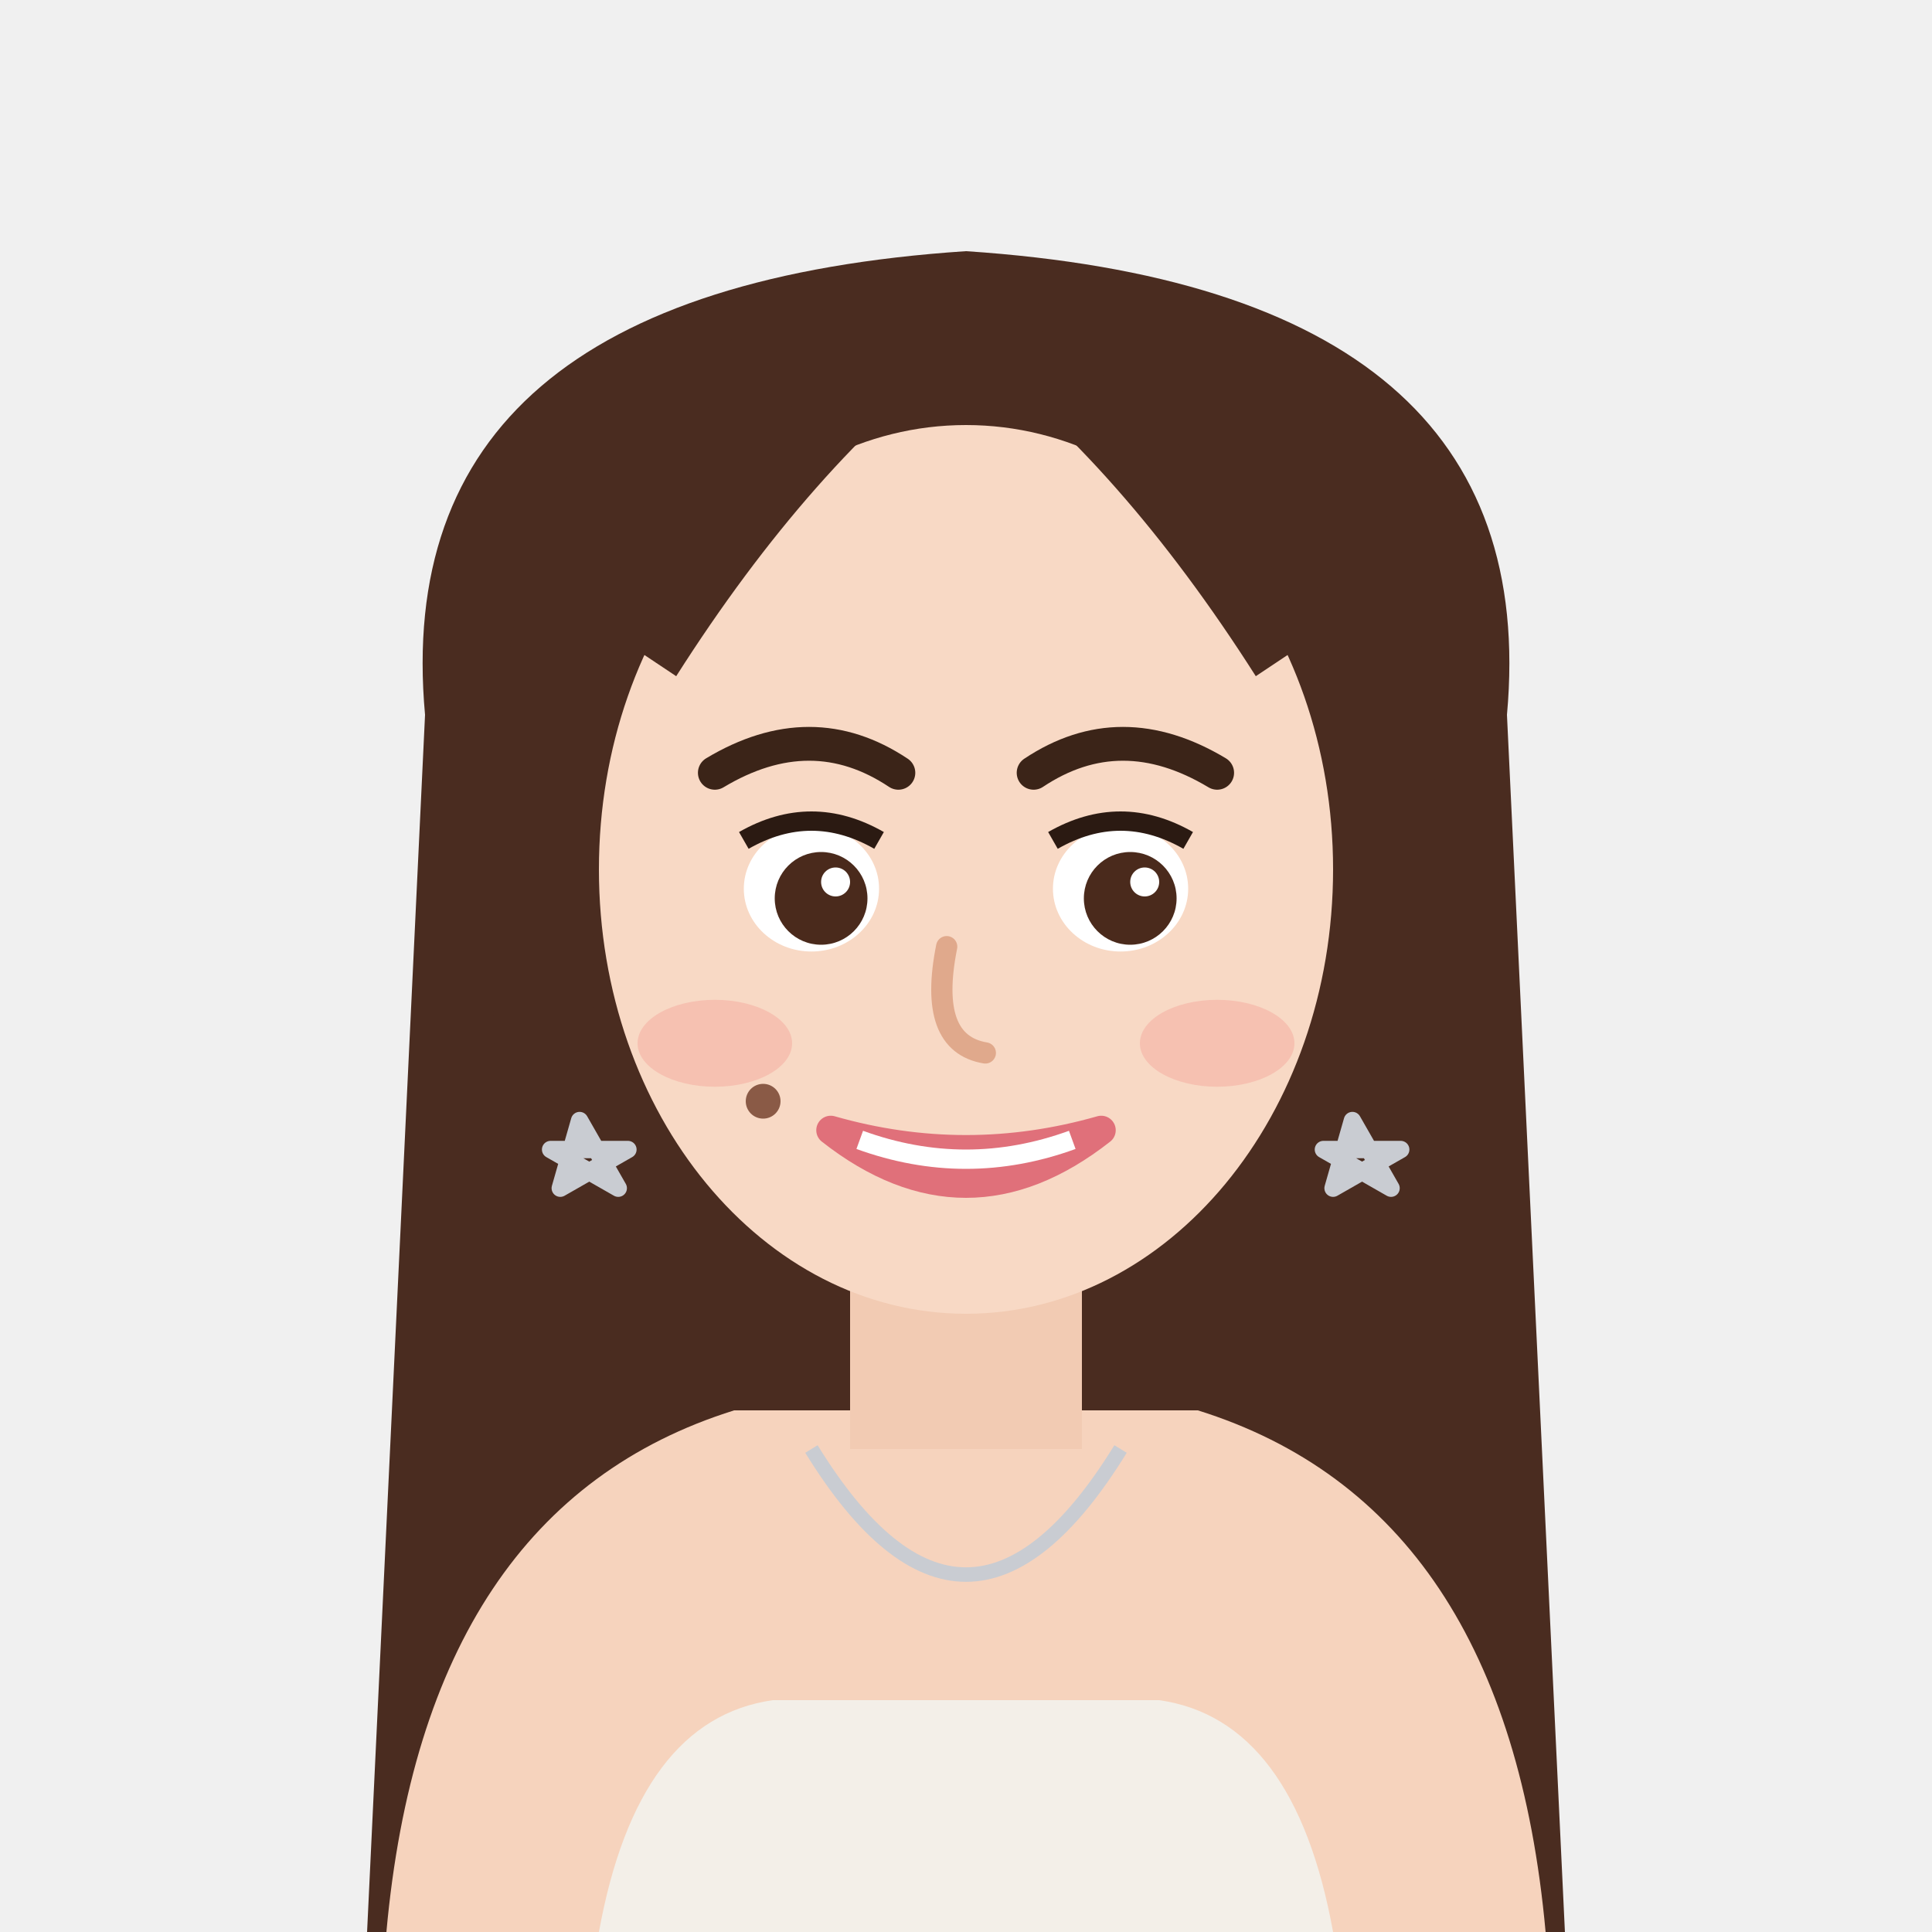
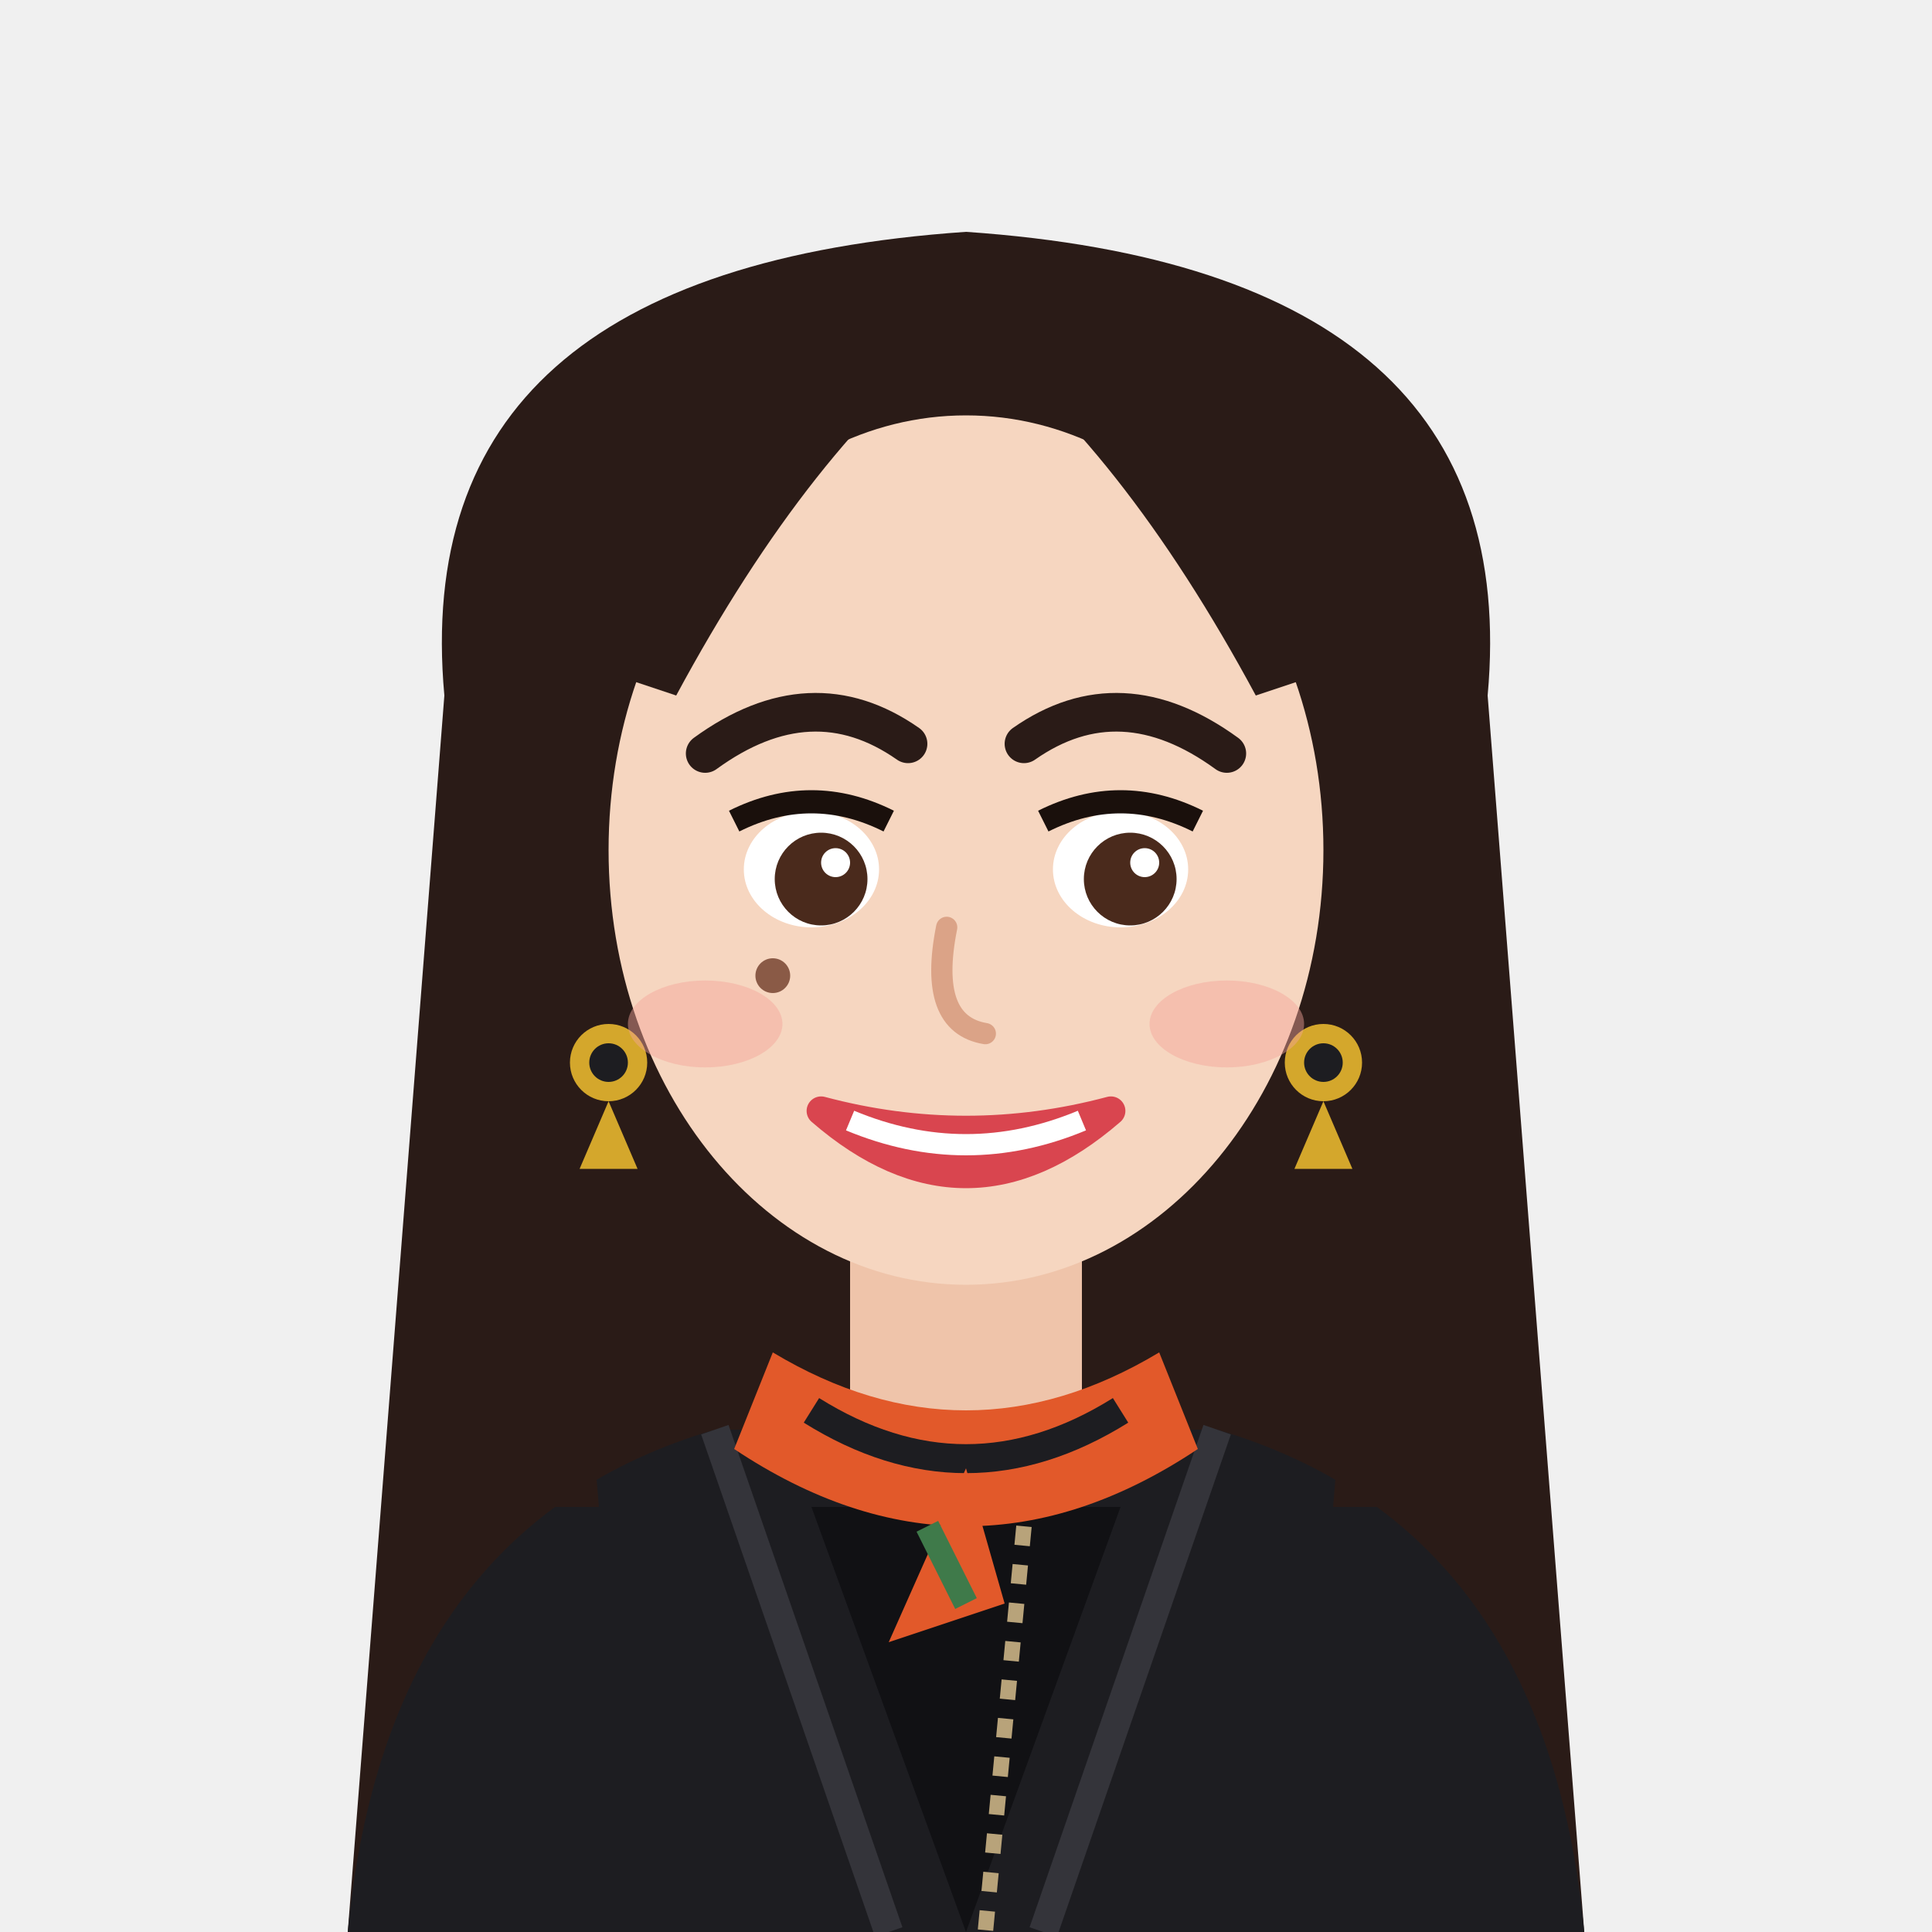
<svg xmlns="http://www.w3.org/2000/svg" viewBox="0 0 200 200">
-   <path d="M44 74 Q40 30 100 26 Q160 30 156 74 L162 200 L38 200 Z" fill="#4a2c20" />
-   <path d="M40 200 Q44 156 76 146 L124 146 Q156 156 160 200 Z" fill="#f6d3bd" />
-   <path d="M62 200 Q66 178 80 176 L120 176 Q134 178 138 200 Z" fill="#f3efe8" />
-   <path d="M84 150 Q100 176 116 150" stroke="#c9ccd2" stroke-width="1.5" fill="none" />
-   <rect x="88" y="120" width="24" height="30" fill="#f2cbb3" />
-   <ellipse cx="100" cy="90" rx="38" ry="46" fill="#f8d9c5" />
-   <path d="M100 30 Q66 34 62 70 Q60 100 64 150 L54 150 Q48 90 54 60 Q62 32 100 30 Z M100 30 Q134 34 138 70 Q140 100 136 150 L146 150 Q152 90 146 60 Q138 32 100 30 Z" fill="#4a2c20" />
-   <path d="M100 30 Q78 40 64 66 L70 70 Q84 48 100 36 Z M100 30 Q122 40 136 66 L130 70 Q116 48 100 36 Z" fill="#4a2c20" />
-   <path d="M60 116 l4 7 l-7 -4 h8 l-7 4 z M140 116 l4 7 l-7 -4 h8 l-7 4 z" fill="none" stroke="#c9ccd2" stroke-width="1.8" stroke-linejoin="round" />
-   <path d="M74 80 Q84 74 93 80 M107 80 Q116 74 126 80" stroke="#3b2418" stroke-width="3.5" fill="none" stroke-linecap="round" />
-   <ellipse cx="84" cy="92" rx="7" ry="6.5" fill="#fff" />
-   <ellipse cx="116" cy="92" rx="7" ry="6.5" fill="#fff" />
-   <circle cx="85" cy="93" r="4.8" fill="#4a2a1c" />
-   <circle cx="117" cy="93" r="4.8" fill="#4a2a1c" />
-   <circle cx="86.5" cy="91.3" r="1.5" fill="#fff" />
-   <circle cx="118.5" cy="91.3" r="1.5" fill="#fff" />
-   <path d="M77 87 Q84 83 91 87 M109 87 Q116 83 123 87" stroke="#2b1a12" stroke-width="2" fill="none" />
-   <path d="M98 98 Q96 108 102 109" stroke="#e0a98c" stroke-width="2.2" fill="none" stroke-linecap="round" />
-   <ellipse cx="74" cy="108" rx="8" ry="4.5" fill="#f4a49a" opacity=".45" />
-   <ellipse cx="126" cy="108" rx="8" ry="4.5" fill="#f4a49a" opacity=".45" />
-   <path d="M86 117 Q100 128 114 117 Q100 121 86 117 Z" fill="#e0707a" stroke="#e0707a" stroke-width="3" stroke-linejoin="round" />
-   <path d="M89 118 Q100 122 111 118" stroke="#fff" stroke-width="2" fill="none" />
-   <circle cx="79" cy="114" r="1.8" fill="#8a5a46" />
+   <path d="M46 72 Q42 28 100 24 Q158 28 154 72 L164 200 L36 200 Z" fill="#2a1b17" />
+   <path d="M36 200 Q40 158 74 148 L126 148 Q160 158 164 200 Z" fill="#1d1d21" />
+   <path d="M74 148 L92 200 M126 148 L108 200" stroke="#34343a" stroke-width="3" />
+   <path d="M84 156 L100 200 L116 156 Z" fill="#111114" />
+   <path d="M106 158 L102 200" stroke="#b8a37a" stroke-width="1.6" stroke-dasharray="2 2" />
+   <rect x="88" y="118" width="24" height="30" fill="#efc4aa" />
+   <path d="M80 140 Q100 152 120 140 L124 150 Q100 166 76 150 Z" fill="#e2592a" />
+   <path d="M84 146 Q100 156 116 146" stroke="#1d1d21" stroke-width="3" fill="none" />
+   <path d="M100 152 L92 170 L104 166 Z" fill="#e2592a" />
+   <path d="M96 158 L100 166" stroke="#3f7a4a" stroke-width="2.5" />
+   <ellipse cx="100" cy="88" rx="37" ry="45" fill="#f6d6c0" />
+   <path d="M100 28 Q64 32 60 72 Q58 110 62 156 L50 156 Q44 92 52 58 Q62 28 100 28 Z M100 28 Q136 32 140 72 Q142 110 138 156 L150 156 Q156 92 148 58 Q138 28 100 28 Z" fill="#2a1b17" />
+   <path d="M100 28 Q80 36 64 70 L70 72 Q84 46 100 34 Z M100 28 Q120 36 136 70 L130 72 Q116 46 100 34 Z" fill="#2a1b17" />
+   <circle cx="63" cy="110" r="4" fill="#d4a72c" />
+   <circle cx="63" cy="110" r="2" fill="#1d1d21" />
+   <path d="M63 114 l-3 7 h6 z" fill="#d4a72c" />
+   <circle cx="137" cy="110" r="4" fill="#d4a72c" />
+   <circle cx="137" cy="110" r="2" fill="#1d1d21" />
+   <path d="M137 114 l-3 7 h6 z" fill="#d4a72c" />
+   <path d="M73 78 Q84 70 94 77 M106 77 Q116 70 127 78" stroke="#2a1b17" stroke-width="4" fill="none" stroke-linecap="round" />
+   <ellipse cx="84" cy="90" rx="7" ry="6" fill="#fff" />
+   <ellipse cx="116" cy="90" rx="7" ry="6" fill="#fff" />
+   <circle cx="85" cy="91" r="4.8" fill="#4a2a1c" />
+   <circle cx="117" cy="91" r="4.8" fill="#4a2a1c" />
+   <circle cx="86.5" cy="89.3" r="1.5" fill="#fff" />
+   <circle cx="118.5" cy="89.3" r="1.5" fill="#fff" />
+   <path d="M76 85 Q84 81 92 85 M108 85 Q116 81 124 85" stroke="#1a100c" stroke-width="2.4" fill="none" />
+   <path d="M98 96 Q96 106 102 107" stroke="#dba387" stroke-width="2.2" fill="none" stroke-linecap="round" />
+   <ellipse cx="73" cy="106" rx="8" ry="4.5" fill="#f4a49a" opacity=".45" />
+   <ellipse cx="127" cy="106" rx="8" ry="4.5" fill="#f4a49a" opacity=".45" />
+   <path d="M85 115 Q100 128 115 115 Q100 119 85 115 Z" fill="#d9454f" stroke="#d9454f" stroke-width="3" stroke-linejoin="round" />
+   <path d="M88 116 Q100 121 112 116" stroke="#fff" stroke-width="2.2" fill="none" />
+   <circle cx="80" cy="101" r="1.8" fill="#8a5a46" />
</svg>
